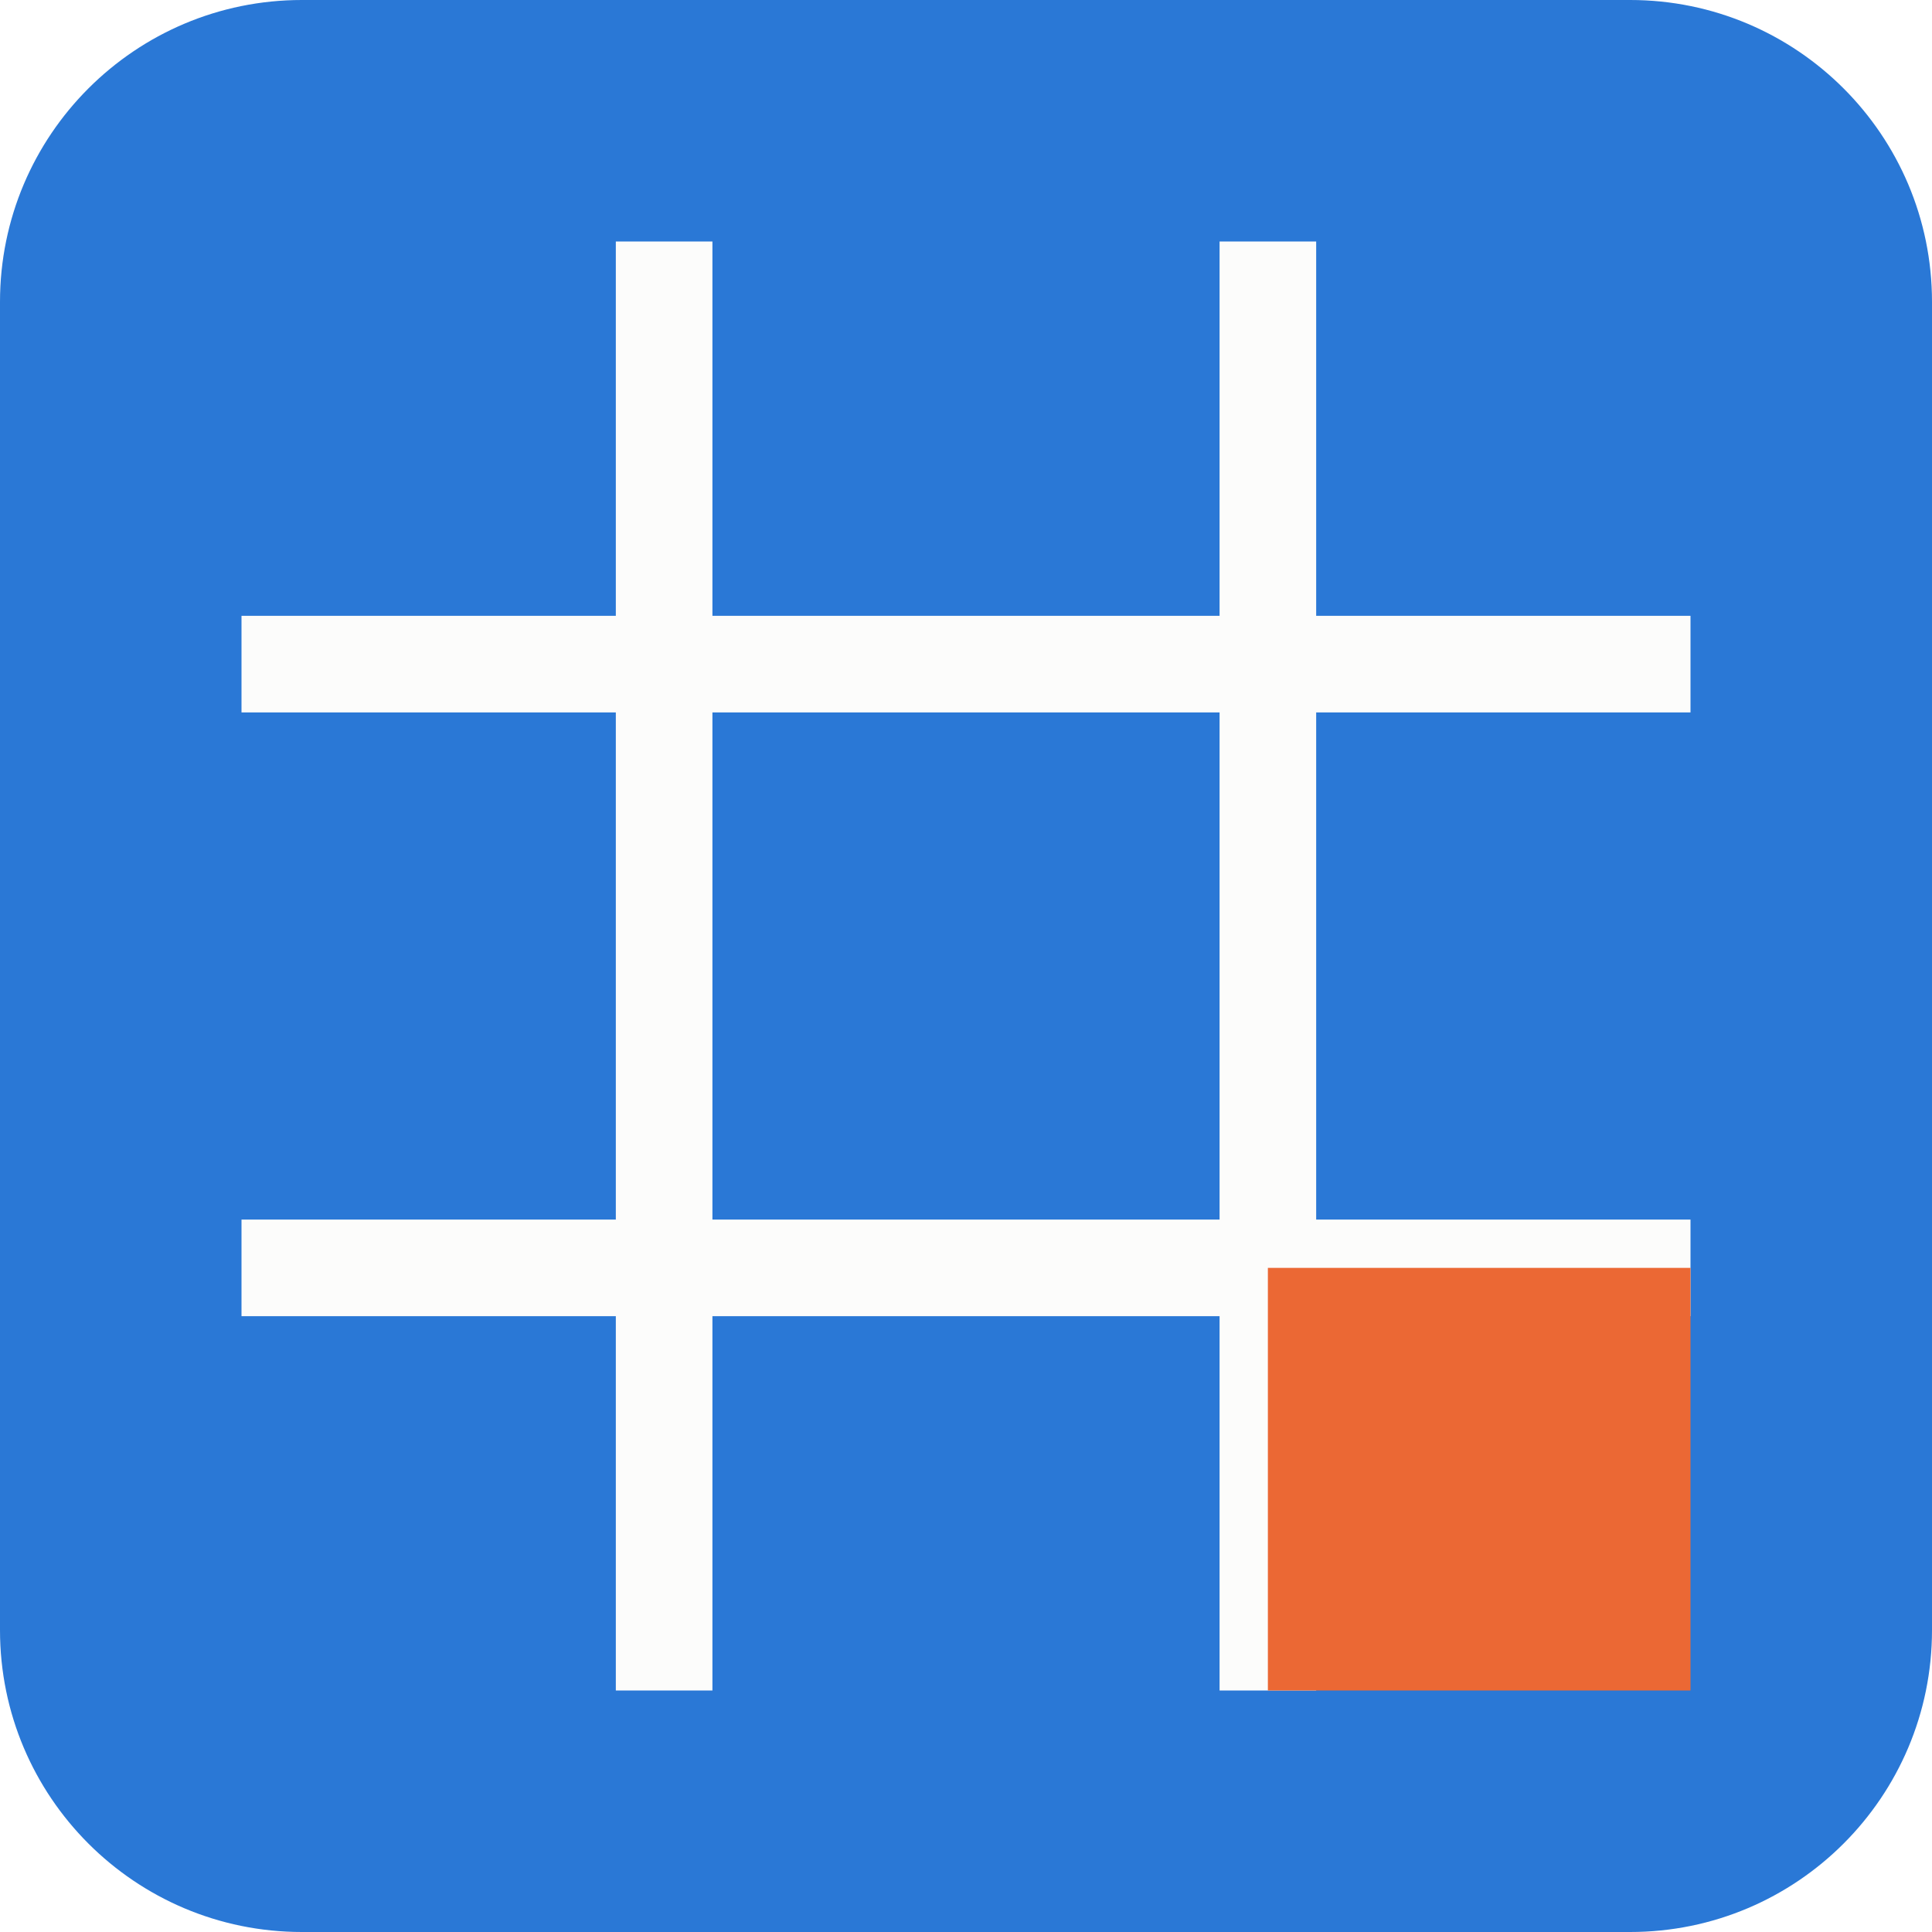
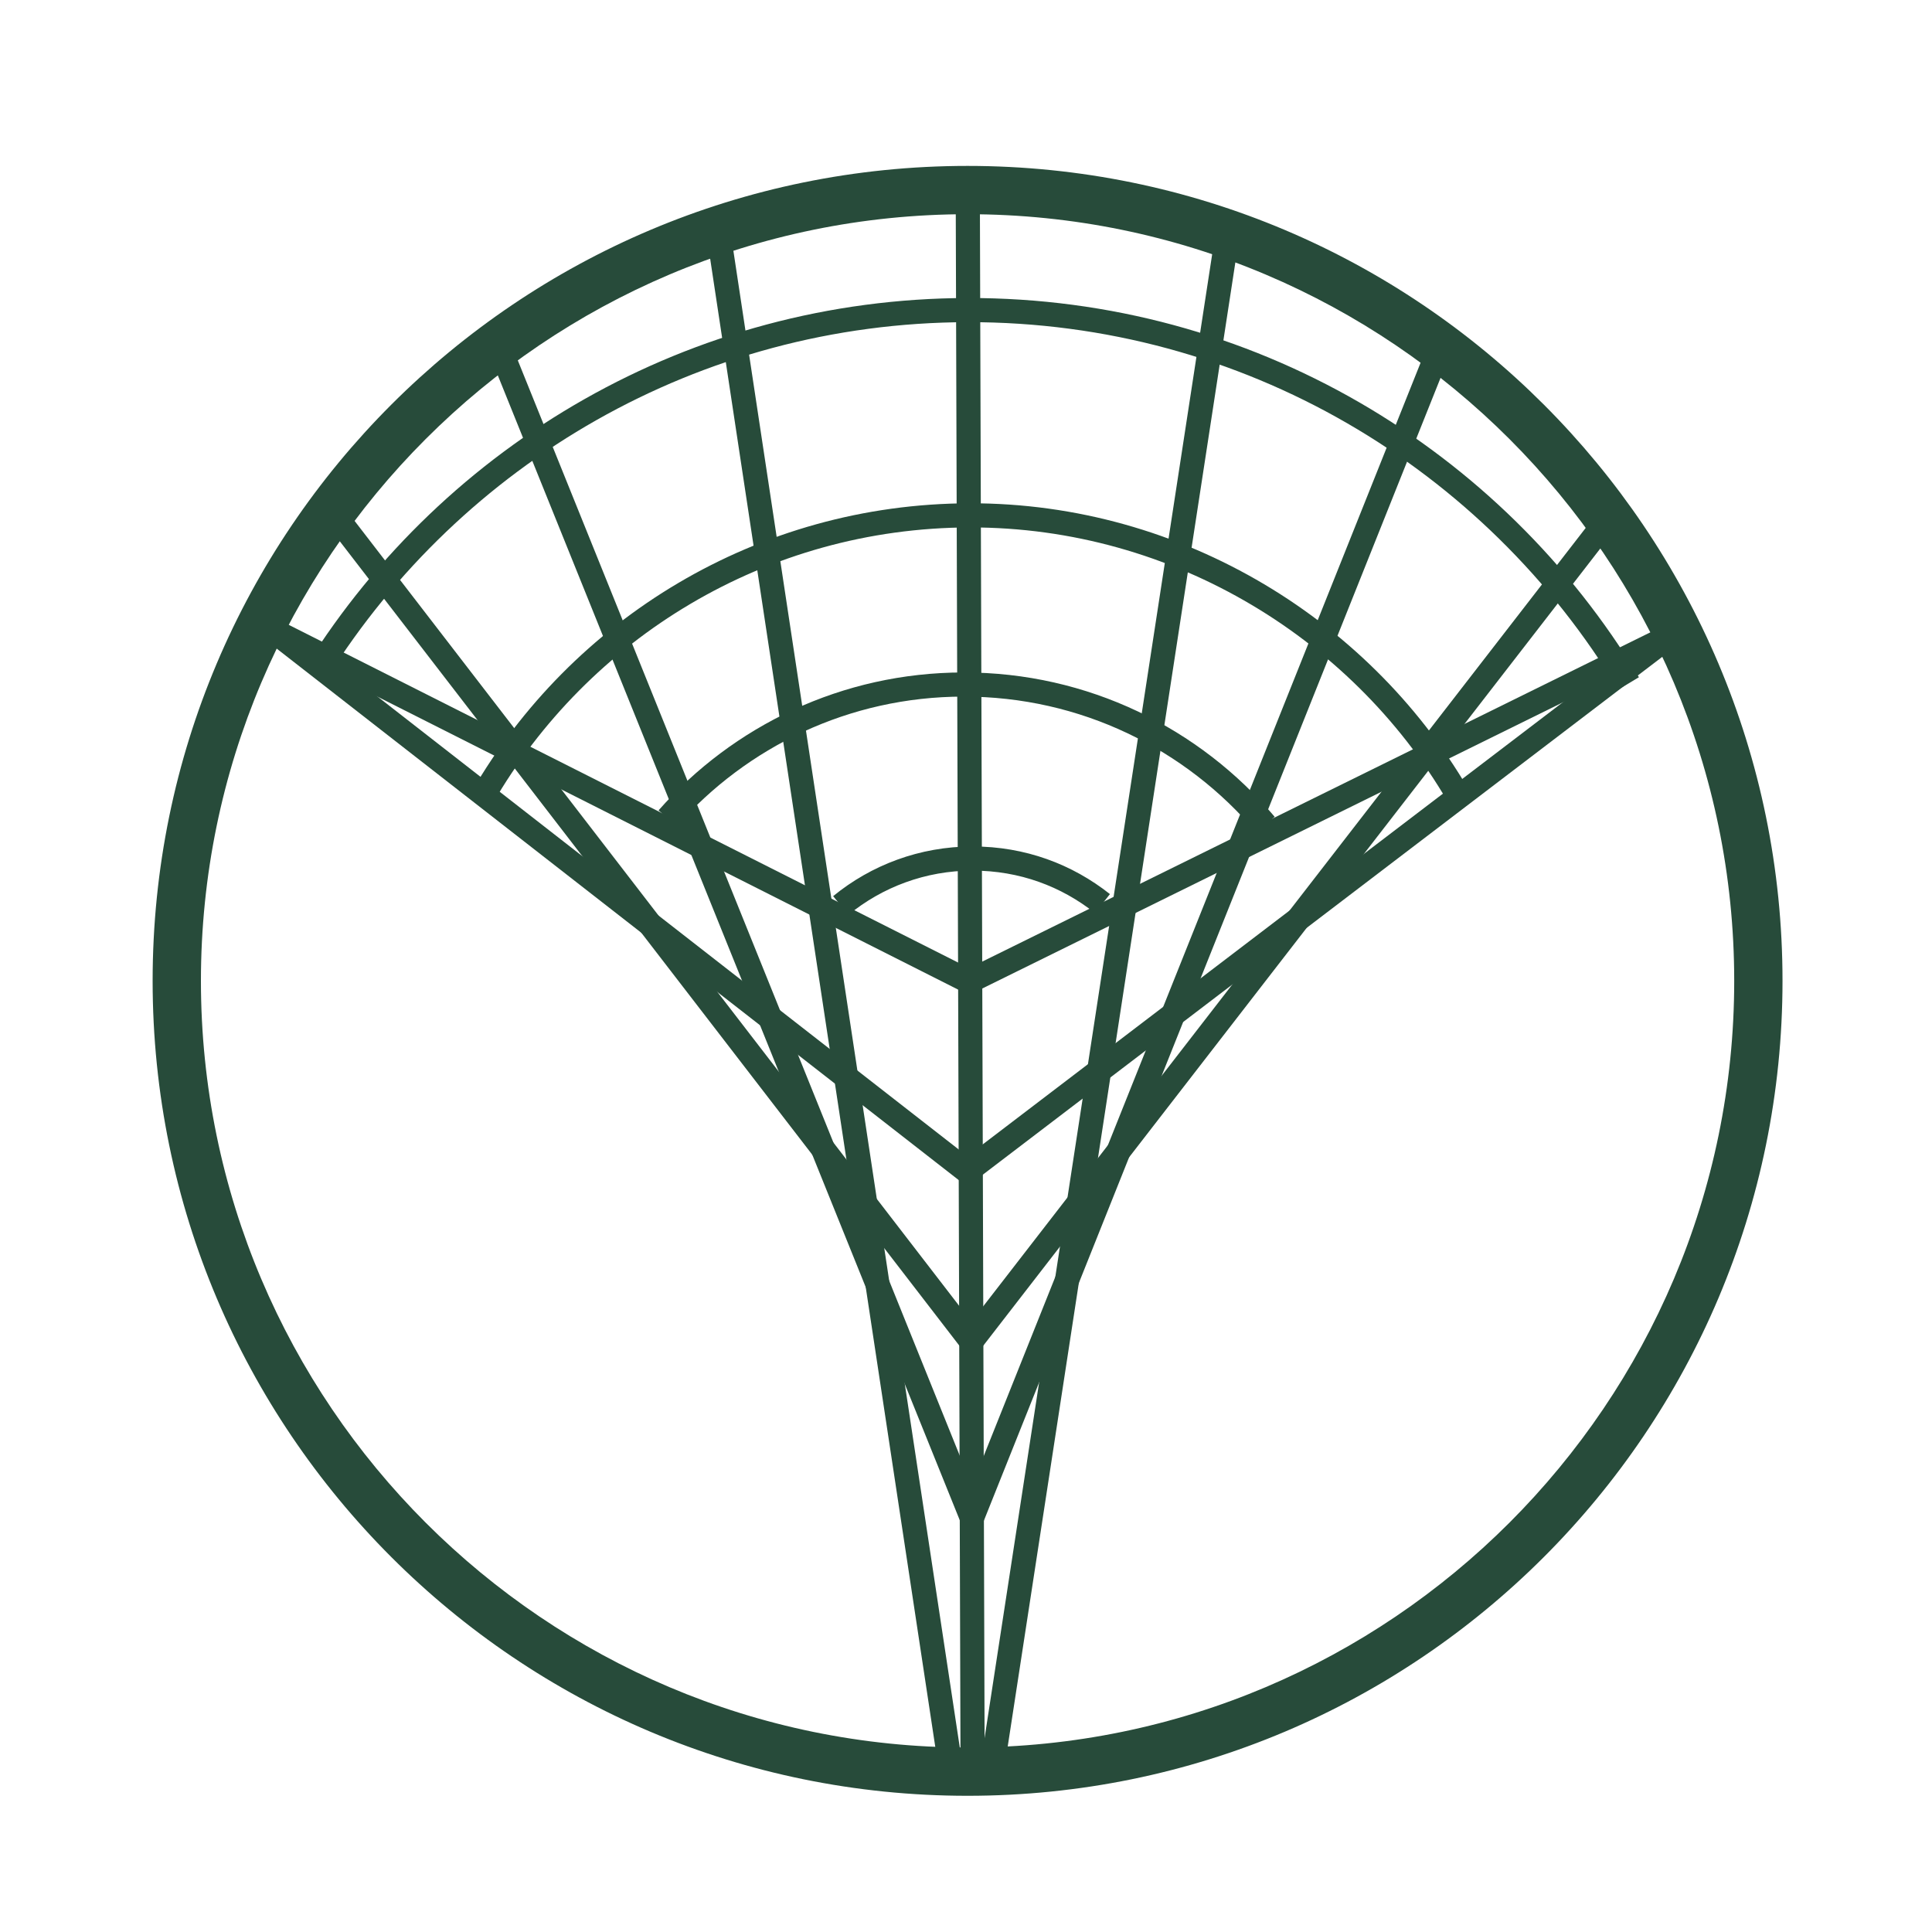
- <svg xmlns="http://www.w3.org/2000/svg" viewBox="0 0 32 32">
-   <rect width="32" height="32" rx="5" fill="#2a78d6" />
-   <g stroke="#fcfcfb" stroke-width="1.6" fill="none">
-     <path d="M4 11h24M4 21h24M11 4v24M21 4v24" />
+ <svg xmlns="http://www.w3.org/2000/svg" viewBox="0 0 160 160" role="img" aria-labelledby="favtitle">
+   <style>svg { color: #274b3a; } @media (prefers-color-scheme: dark) { svg { color: #fff; } }</style>
+   <g>
+     <path fill="currentColor" d="M80.13,17.74c35.01,0,63.49,28.48,63.49,63.49s-28.48,63.49-63.49,63.49-63.49-28.48-63.49-63.49,28.48-63.49,63.49-63.49M80.13,13.74C42.86,13.74,12.64,43.96,12.64,81.23s30.22,67.49,67.49,67.49,67.49-30.22,67.49-67.49S117.41,13.74,80.13,13.74h0Z" />
  </g>
-   <rect x="21" y="21" width="7" height="7" fill="#eb6834" />
+   <g>
+     <g>
+       <line fill="none" stroke="currentColor" stroke-miterlimit="10" stroke-width="2" x1="59.59" y1="19.88" x2="78.93" y2="147.73" />
+       <line fill="none" stroke="currentColor" stroke-miterlimit="10" stroke-width="2" x1="101.59" y1="19.81" x2="81.97" y2="147.72" />
+       <line fill="none" stroke="currentColor" stroke-miterlimit="10" stroke-width="2" x1="80.15" y1="16.66" x2="80.55" y2="147.72" />
+       <line fill="none" stroke="currentColor" stroke-miterlimit="10" stroke-width="2" x1="118.86" y1="29.7" x2="80.49" y2="125.72" />
+       <line fill="none" stroke="currentColor" stroke-miterlimit="10" stroke-width="2" x1="132.81" y1="43.43" x2="80.44" y2="111.09" />
+       <line fill="none" stroke="currentColor" stroke-miterlimit="10" stroke-width="2" x1="138.2" y1="52.73" x2="80.1" y2="97.01" />
+       <line fill="none" stroke="currentColor" stroke-miterlimit="10" stroke-width="2" x1="41.75" y1="29.71" x2="80.49" y2="125.72" />
+       <line fill="none" stroke="currentColor" stroke-miterlimit="10" stroke-width="2" x1="28.15" y1="43.2" x2="80.44" y2="111.09" />
+       <line fill="none" stroke="currentColor" stroke-miterlimit="10" stroke-width="2" x1="22.61" y1="52.21" x2="80.1" y2="97.01" />
+       <line fill="none" stroke="currentColor" stroke-miterlimit="10" stroke-width="2" x1="138.2" y1="52.73" x2="80.25" y2="81.29" />
+       <line fill="none" stroke="currentColor" stroke-miterlimit="10" stroke-width="2" x1="22.61" y1="52.21" x2="80.25" y2="81.29" />
+     </g>
+   </g>
+   <g>
+     <g>
+       <path fill="none" stroke="currentColor" stroke-miterlimit="10" stroke-width="2" d="M26.27,55.56c11.25-17.92,31.17-29.84,53.88-29.88,23.22-.04,43.56,12.36,54.72,30.92" />
+       <path fill="none" stroke="currentColor" stroke-miterlimit="10" stroke-width="2" d="M39.94,66.04c8.06-13.94,23.12-23.33,40.38-23.36s32.78,9.59,40.8,23.84" />
+       <path fill="none" stroke="currentColor" stroke-miterlimit="10" stroke-width="2" d="M55.29,67.77c5.98-6.78,14.73-11.07,24.48-11.08,10.03-.02,19.02,4.49,25.03,11.6" />
+       <path fill="none" stroke="currentColor" stroke-miterlimit="10" stroke-width="2" d="M69.63,74.99c2.97-2.43,6.77-3.89,10.91-3.89s7.8,1.39,10.76,3.73" />
+     </g>
+   </g>
</svg>
